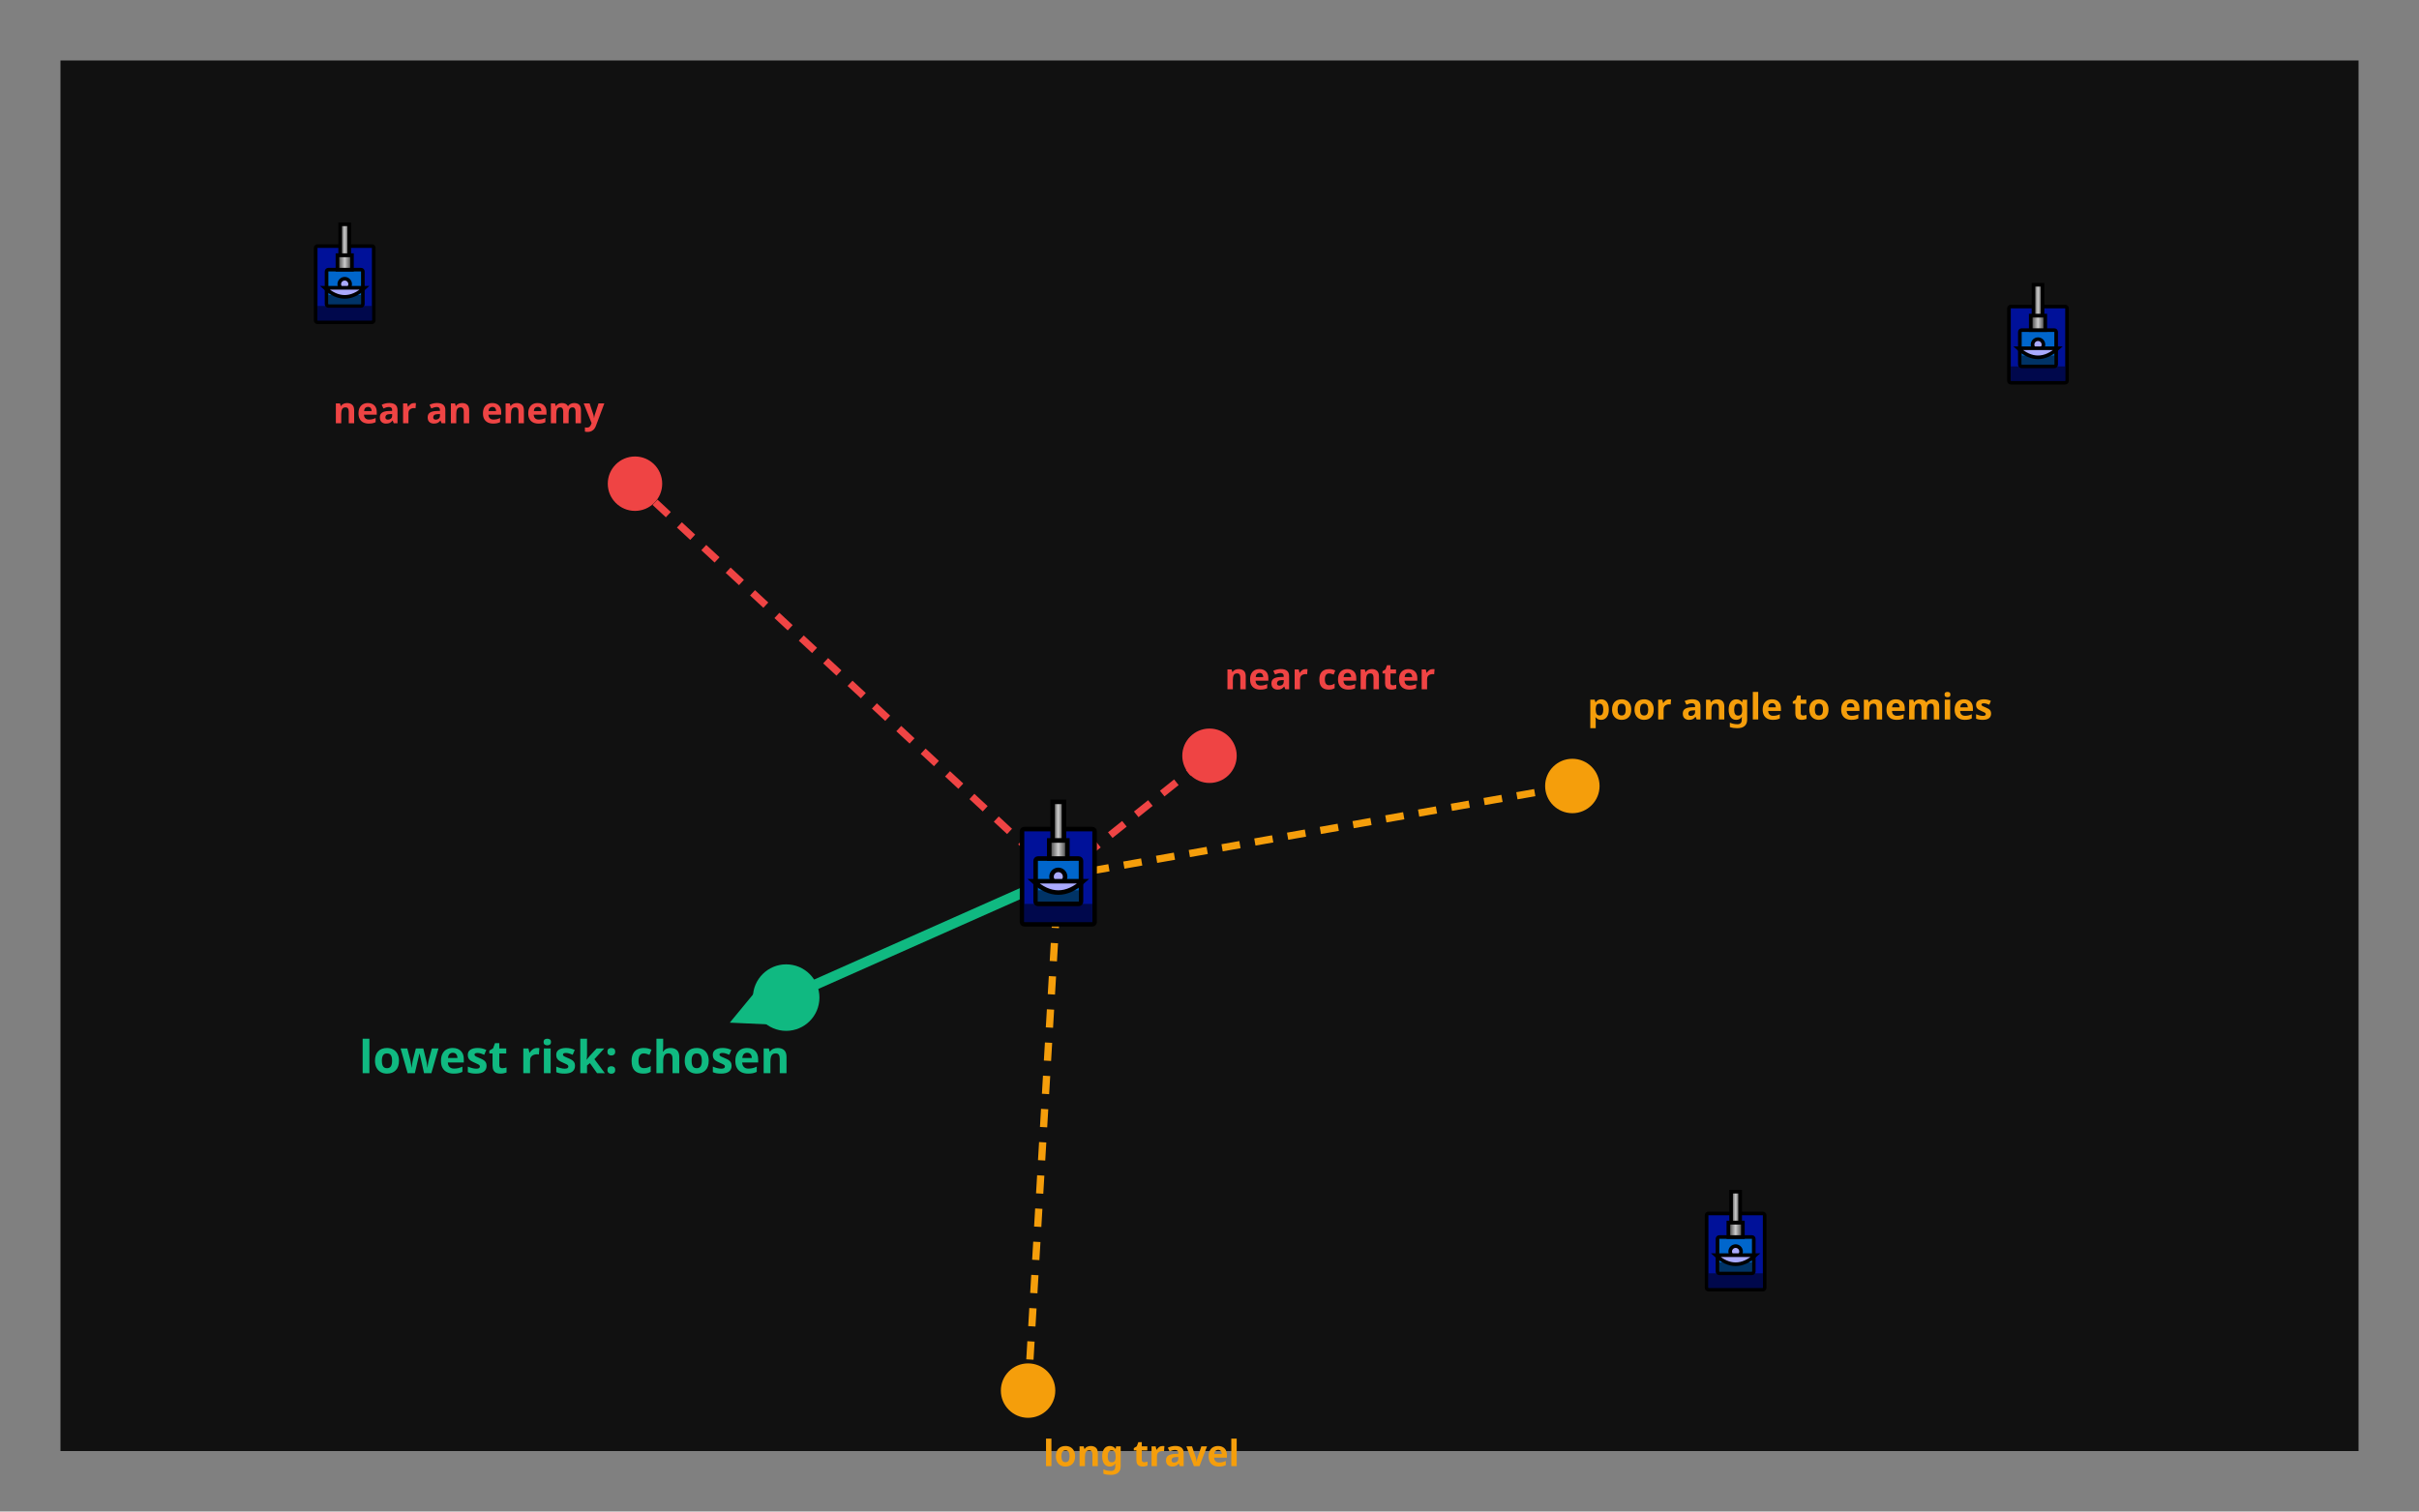
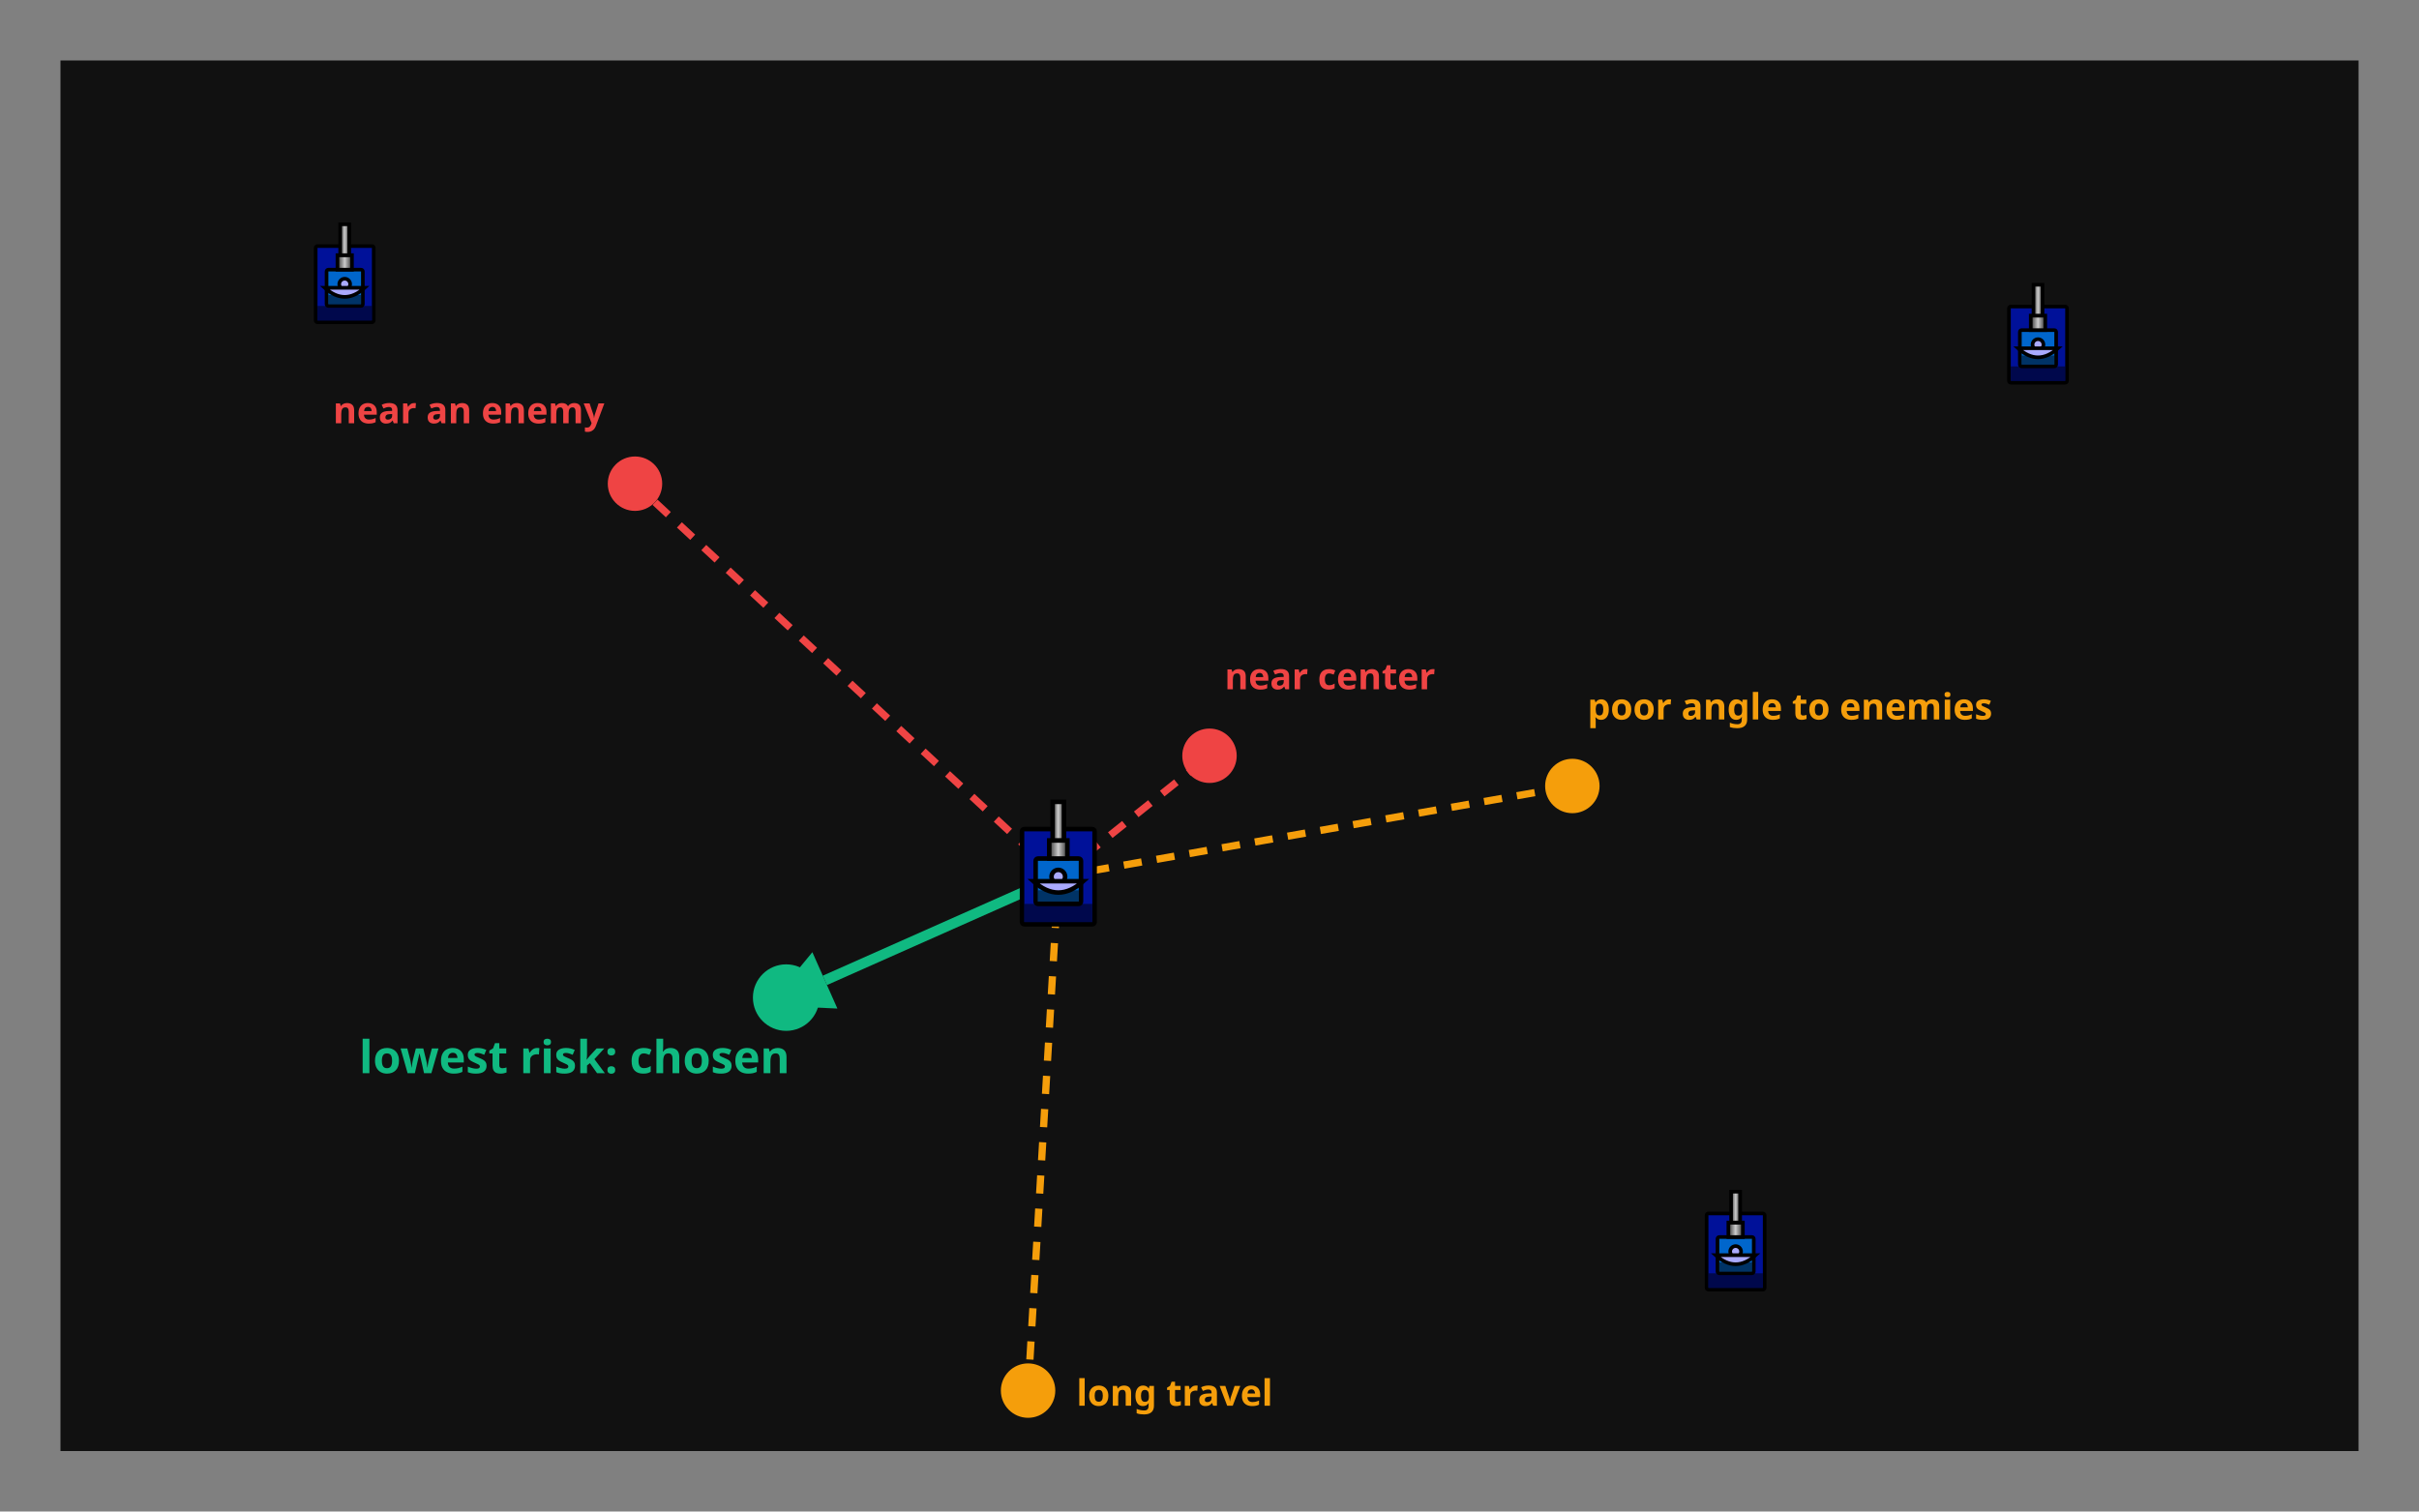
<svg xmlns="http://www.w3.org/2000/svg" version="1.1" width="1000" height="625" viewBox="0 0 8000 5000" role="img" aria-labelledby="title desc">
  <style>
    .text { font: 150px sans-serif; }
    .small { font: 120px sans-serif; }
    .bold { font-weight: bold; }
  </style>
  <marker id="arrow-green" markerWidth="20" markerHeight="20" refX="6" refY="3" orient="auto">
    <polygon points="6 0, 12 3, 6 6" fill="#10B981" />
  </marker>
  <rect x="0" y="0" width="8000" height="5000" fill="grey" />
  <rect x="200" y="200" width="7600" height="4600" fill="#111" />
  <g fill="none" stroke-width="24" stroke-dasharray="60 50">
    <line x1="3500" y1="2900" x2="4000" y2="2500" stroke="#EF4444" />
    <line x1="3500" y1="2900" x2="2100" y2="1600" stroke="#EF4444" />
    <line x1="3500" y1="2900" x2="3400" y2="4600" stroke="#F59E0B" />
    <line x1="3500" y1="2900" x2="5200" y2="2600" stroke="#F59E0B" />
  </g>
-   <line x1="3500" y1="2900" x2="2600" y2="3300" stroke="#10B981" stroke-width="34" marker-end="url(#arrow-green)" />
+   <line x1="3500" y1="2900" x2="2728" y2="3243" stroke="#10B981" stroke-width="34" marker-end="url(#arrow-green)" />
  <circle cx="4000" cy="2500" r="90" fill="#EF4444" />
  <circle cx="2100" cy="1600" r="90" fill="#EF4444" />
  <circle cx="3400" cy="4600" r="90" fill="#F59E0B" />
  <circle cx="5200" cy="2600" r="90" fill="#F59E0B" />
  <circle cx="2600" cy="3300" r="110" fill="#10B981" />
  <use href="#tank" transform="translate(3200, 2600) scale(0.75)" style="--body-rotation:30deg; --turret-rotation:30deg; --radar-rotation:30deg;" />
  <use href="#tank" transform="translate(900, 700) scale(0.6)" style="--tank-body-color:#c00; --tank-turret-color:#e22; --tank-radar-color:#faa;               --body-rotation:130deg; --turret-rotation:130deg; --radar-rotation:130deg;" />
  <use href="#tank" transform="translate(6500, 900) scale(0.6)" style="--tank-body-color:#c00; --tank-turret-color:#e22; --tank-radar-color:#faa;               --body-rotation:210deg; --turret-rotation:210deg; --radar-rotation:210deg;" />
  <use href="#tank" transform="translate(5500, 3900) scale(0.6)" style="--tank-body-color:#c00; --tank-turret-color:#e22; --tank-radar-color:#faa;               --body-rotation:300deg; --turret-rotation:300deg; --radar-rotation:300deg;" />
  <text class="small bold" x="4050" y="2280" fill="#EF4444">near center</text>
  <text class="small bold" x="1550" y="1400" fill="#EF4444" text-anchor="middle">near an enemy</text>
-   <text class="small bold" x="3450" y="4850" fill="#F59E0B">long travel</text>
+   <text class="small bold" x="3560" y="4650" fill="#F59E0B">long travel</text>
  <text class="small bold" x="5250" y="2380" fill="#F59E0B">poor angle to enemies</text>
  <text class="text bold" x="1900" y="3550" fill="#10B981" text-anchor="middle">lowest risk: chosen</text>
  <defs>
    <style>
      .tank-body, .tank-turret, .tank-radar {
      transform-origin: 400px 400px;
      }
      .tank-body {
      transform: rotate(var(--body-rotation, 0deg));
      }
      .tank-turret {
      transform: rotate(var(--turret-rotation, 0deg));
      }
      .tank-radar {
      transform: rotate(var(--radar-rotation, 0deg));
      }
      svg {
      --tank-body-color: #019;
      --tank-turret-color: #06c;
      --tank-radar-color: #aaf;
      --left-belt-track-1: inline;
      --left-belt-track-2: none;
      --left-belt-track-3: none;
      --right-belt-track-1: none;
      --right-belt-track-2: inline;
      --right-belt-track-3: none;
      }
      .tank-body-fill {
      fill: var(--tank-body-color, #019);
      }
      .tank-turret-fill {
      fill: var(--tank-turret-color, #06c);
      }
      .tank-radar-fill {
      fill: var(--tank-radar-color, #aaf);
      }
      .left-belt, .right-belt {
      display: none;
      }
      .left-belt.track1 {
      display: var(--left-belt-track-1, none);
      }
      .left-belt.track2 {
      display: var(--left-belt-track-2, none);
      }
      .left-belt.track3 {
      display: var(--left-belt-track-3, none);
      }
      .right-belt.track1 {
      display: var(--right-belt-track-1, none);
      }
      .right-belt.track2 {
      display: var(--right-belt-track-2, none);
      }
      .right-belt.track3 {
      display: var(--right-belt-track-3, none);
      }
    </style>
    <linearGradient id="cannon-grad" x1="0%" y1="0%" x2="100%" y2="0%">
      <stop offset="0%" stop-color="#333" />
      <stop offset="50%" stop-color="#CCC" />
      <stop offset="100%" stop-color="#333" />
    </linearGradient>
    <symbol id="link0">
      <rect x="5" y="55" width="125" height="25" fill="#aaaaaa" />
      <rect x="10" y="70" width="116" height="35" fill="#666666" rx="10" ry="10" />
      <rect x="5" y="55" width="125" height="50" fill="none" stroke="black" stroke-width="10" rx="10" ry="10" />
    </symbol>
    <symbol id="link30">
      <rect x="5" y="55" width="125" height="25" fill="#939393" />
      <rect x="10" y="70" width="116" height="30" fill="#585858" rx="10" ry="10" />
      <rect x="5" y="55" width="125" height="42" fill="none" stroke="black" stroke-width="10" rx="10" ry="10" />
    </symbol>
    <symbol id="link60">
      <rect x="5" y="55" width="125" height="20" fill="#555555" />
      <rect x="5" y="55" width="125" height="20" fill="none" stroke="black" stroke-width="10" rx="10" ry="10" />
    </symbol>
    <symbol id="main-track">
      <rect x="20" y="75" width="95" height="450" fill="#333333" stroke="black" stroke-width="10" />
    </symbol>
    <symbol id="track1">
      <use href="#main-track" />
      <use href="#link30" />
      <use href="#link0" y="60" />
      <use href="#link0" y="140" />
      <use href="#link0" y="220" />
      <use href="#link0" y="300" />
      <use href="#link0" y="380" />
      <use href="#link30" y="448" />
    </symbol>
    <symbol id="track2">
      <use href="#main-track" />
      <use href="#link60" />
      <use href="#link0" y="33" />
      <use href="#link0" y="113" />
      <use href="#link0" y="193" />
      <use href="#link0" y="273" />
      <use href="#link0" y="353" />
      <use href="#link0" y="433" />
    </symbol>
    <symbol id="track3">
      <use href="#main-track" />
      <use href="#link0" y="7" />
      <use href="#link0" y="87" />
      <use href="#link0" y="167" />
      <use href="#link0" y="247" />
      <use href="#link0" y="327" />
      <use href="#link0" y="407" />
      <use href="#link60" y="470" />
    </symbol>
    <symbol id="body">
      <use href="#track1" x="150" y="100" class="left-belt track1" />
      <use href="#track2" x="150" y="100" class="left-belt track2" />
      <use href="#track3" x="150" y="100" class="left-belt track3" />
      <use href="#track1" x="515" y="100" class="right-belt track1" />
      <use href="#track2" x="515" y="100" class="right-belt track2" />
      <use href="#track3" x="515" y="100" class="right-belt track3" />
      <rect class="tank-body-fill" x="240" y="190" width="320" height="420" stroke="black" stroke-width="20" rx="10" ry="10" />
      <rect x="250" y="520" width="300" height="80" opacity="0.5" />
    </symbol>
    <symbol id="turret">
      <rect class="tank-turret-fill" x="300" y="320" width="200" height="200" stroke="black" stroke-width="20" rx="10" ry="10" />
      <rect x="310" y="460" width="180" height="50" fill="black" opacity="0.5" />
      <rect x="360" y="240" width="80" height="80" fill="url(#cannon-grad)" stroke="black" stroke-width="20" />
      <rect x="375" y="70" width="50" height="170" fill="url(#cannon-grad)" stroke="black" stroke-width="20" />
    </symbol>
    <symbol id="radar">
      <circle class="tank-radar-fill" cx="400" cy="400" r="30" stroke="black" stroke-width="20" />
      <path class="tank-radar-fill" d="M 290 420 q 110 100 220 0 z" stroke="black" stroke-width="20" />
    </symbol>
    <symbol id="tank">
      <use class="tank-body" href="#body" />
      <use class="tank-turret" href="#turret" />
      <use class="tank-radar" href="#radar" />
    </symbol>
  </defs>
</svg>
